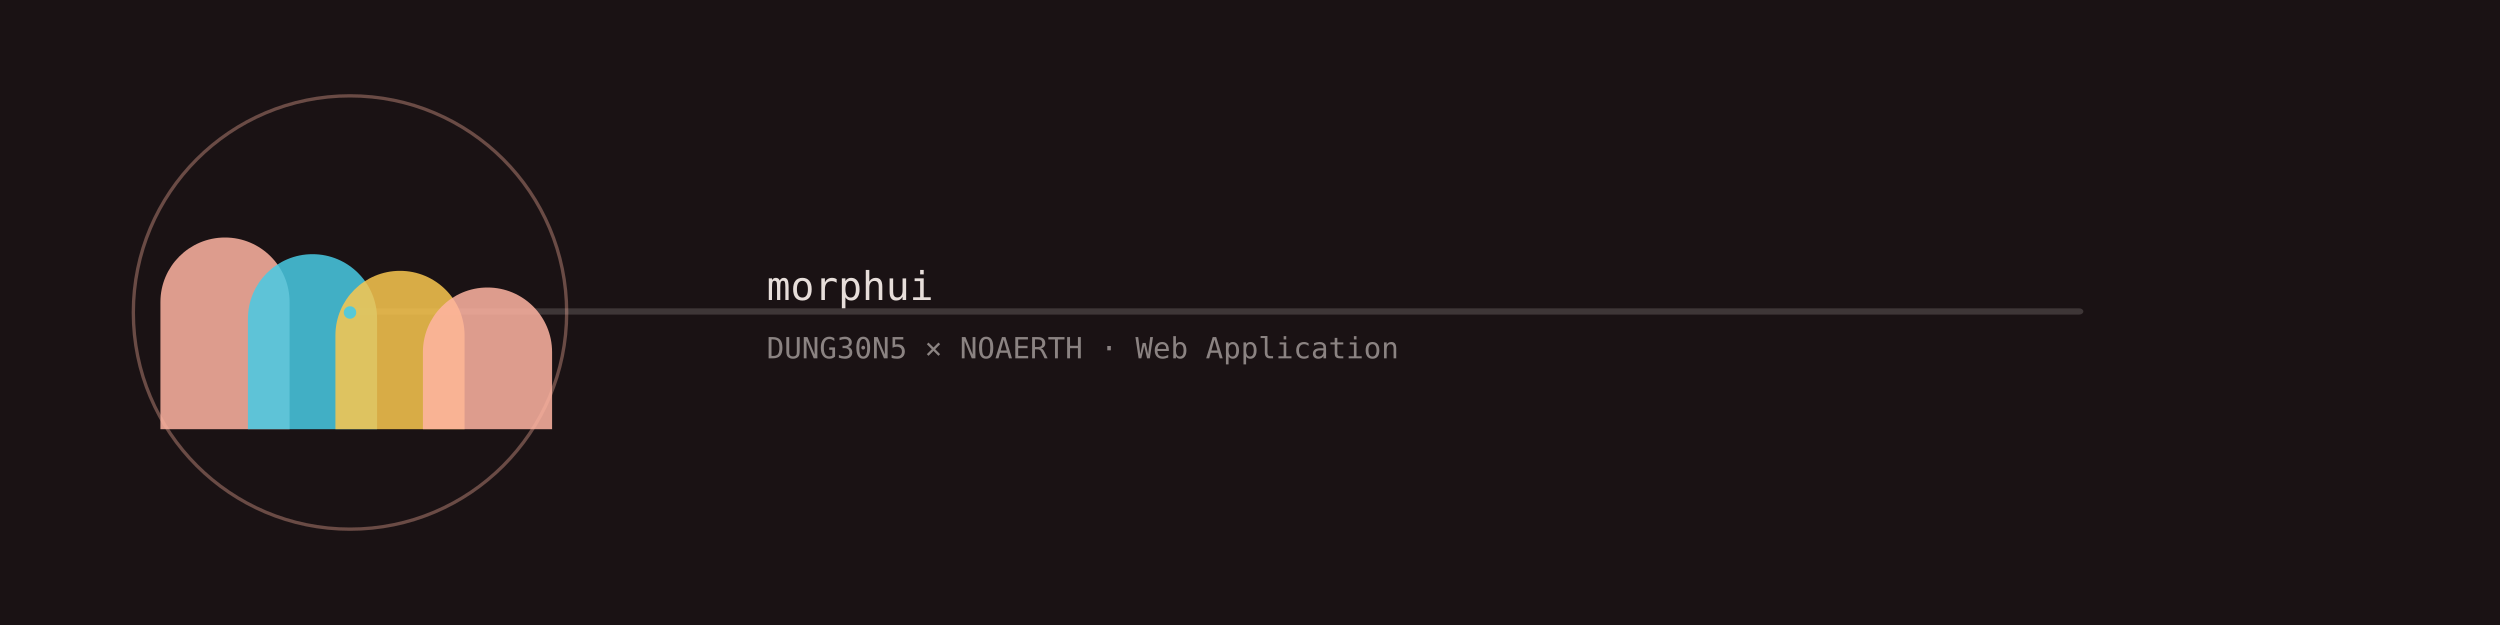
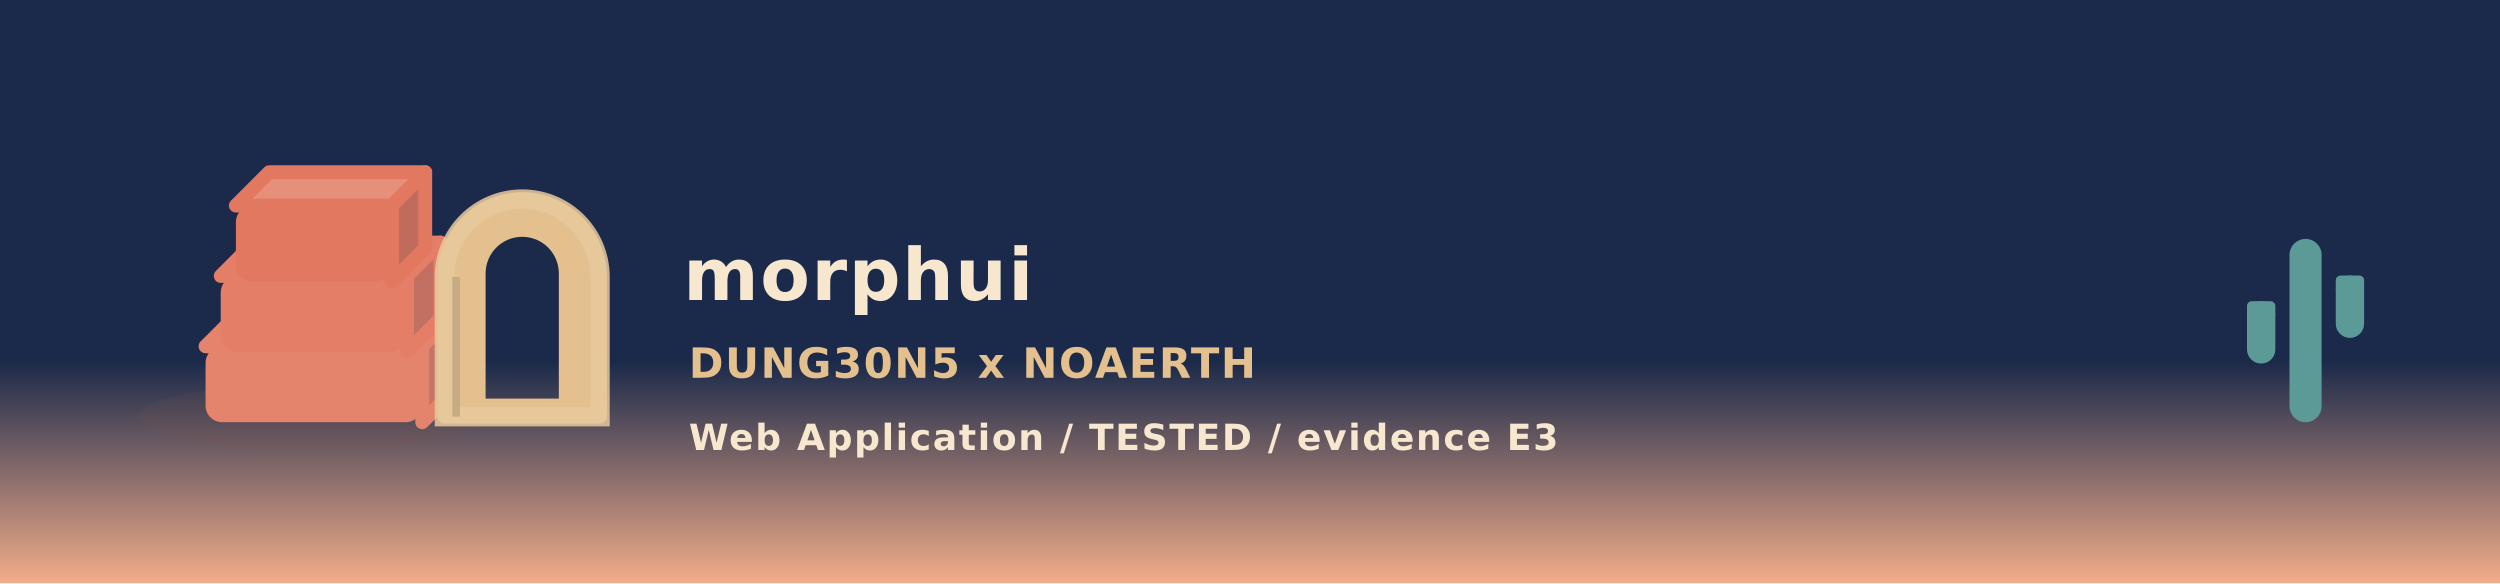
- <svg xmlns="http://www.w3.org/2000/svg" viewBox="0 0 1200 300" width="1200" height="300" role="img" aria-label="morphui identity object">
-   <rect width="1200" height="300" fill="#1a1214" />
-   <defs>
-     <linearGradient id="gft" x1="0" y1="0" x2="1" y2="1">
-       <stop offset="0%" stop-color="#ffb4a2" />
-       <stop offset="100%" stop-color="#48cae4" />
-     </linearGradient>
-   </defs>
-   <rect x="168.00" y="148.00" width="832.00" height="3.00" rx="2.00" fill="rgba(253,244,240,0.160)" opacity="1.00" />
-   <path d="M77.00,206.00 L77.00,145.00 A31.00,31.00 0 0 1 139.00,145.00 L139.00,206.00 Z" fill="rgba(255,180,162,0.850)" opacity="1.00" />
-   <path d="M119.00,206.00 L119.00,153.00 A31.00,31.00 0 0 1 181.00,153.00 L181.00,206.00 Z" fill="rgba(72,202,228,0.850)" opacity="1.00" />
-   <path d="M161.00,206.00 L161.00,161.00 A31.00,31.00 0 0 1 223.00,161.00 L223.00,206.00 Z" fill="rgba(249,199,79,0.850)" opacity="1.00" />
-   <path d="M203.00,206.00 L203.00,169.00 A31.00,31.00 0 0 1 265.00,169.00 L265.00,206.00 Z" fill="rgba(255,180,162,0.850)" opacity="1.00" />
+ <svg xmlns="http://www.w3.org/2000/svg" width="900" height="210" viewBox="0 0 900 210" role="img" aria-label="morphui - identity object">
+   <linearGradient id="skyf" x1="0" y1="0" x2="0" y2="1">
+     <stop offset="0" stop-color="#1b2a4a" />
+     <stop offset="0.62" stop-color="#1b2a4a" />
+     <stop offset="1" stop-color="#f3ad8a" />
+   </linearGradient>
+   <rect width="900" height="210" fill="url(#skyf)" />
+   <rect x="0" y="352" width="900" height="-142" fill="#e3c08d" />
+   <rect x="0" y="352" width="900" height="3" fill="#e6c596" />
+   <ellipse cx="112" cy="150" rx="62" ry="12" fill="rgba(138,90,68,0.11)" />
  <g>
-     <circle cx="168.00" cy="150.00" r="104.00" fill="none" stroke="rgba(255,180,162,0.350)" stroke-width="1.60" opacity="1.00" />
-     <animate attributeName="opacity" values="0.25;1.0;0.25" dur="17.1s" begin="0s" repeatCount="indefinite" />
+     <path d="M74,124.67 L152,124.67 L164,112.67 L86,112.67 Z" fill="#e99a82" stroke="#e5846c" stroke-width="5" stroke-linejoin="round" />
+     <path d="M152,124.67 L164,112.67 L164,140 L152,152 Z" fill="#c37566" stroke="#e5846c" stroke-width="5" stroke-linejoin="round" />
+     <rect x="74" y="124.67" width="78" height="27.33" rx="6" fill="#e5846c" />
+     <path d="M79.46,99.33 L146.54,99.33 L158.54,87.33 L91.46,87.33 Z" fill="#e8957d" stroke="#e47e66" stroke-width="5" stroke-linejoin="round" />
+     <path d="M146.54,99.33 L158.54,87.33 L158.54,114.67 L146.54,126.67 Z" fill="#c27061" stroke="#e47e66" stroke-width="5" stroke-linejoin="round" />
+     <rect x="79.46" y="99.33" width="67.08" height="27.33" rx="6" fill="#e47e66" />
+     <path d="M84.92,74 L141.08,74 L153.08,62 L96.92,62 Z" fill="#e79079" stroke="#e37861" stroke-width="5" stroke-linejoin="round" />
+     <path d="M141.08,74 L153.08,62 L153.08,89.33 L141.08,101.33 Z" fill="#c16b5d" stroke="#e37861" stroke-width="5" stroke-linejoin="round" />
+     <rect x="84.92" y="74" width="56.16" height="27.33" rx="6" fill="#e37861" />
+     <animate attributeName="opacity" values="0.72;1;0.72" dur="6s" begin="0s" repeatCount="indefinite" />
  </g>
-   <circle cx="168" cy="150" r="3" fill="rgba(72,202,228,0.900)">
-     <animate attributeName="opacity" values="0.35;0.95;0.35" dur="17.1s" begin="0s" repeatCount="indefinite" />
-   </circle>
-   <text x="368" y="144" font-family="ui-monospace,Menlo,monospace" font-size="19" fill="rgba(253,244,240,0.900)">morphui</text>
-   <text x="368" y="172" font-family="ui-monospace,Menlo,monospace" font-size="14" fill="rgba(253,244,240,0.500)">DUNG30N5 × NOAERTH · Web Application</text>
+   <path d="M160,150 L160,99.68 A28,28 0 0 1 216,99.68 L216,150 Z M172.32,146 L172.32,98.43 A15.68,15.68 0 0 1 203.68,98.43 L203.68,146 Z" fill="#e3c08d" fill-rule="evenodd" stroke="#e3c08d" stroke-width="5" stroke-linejoin="round" />
+   <path d="M160,150 L160,99.68 A28,28 0 0 1 216,99.68 L216,150 Z" fill="none" stroke="#e8c99d" stroke-width="7" stroke-linecap="round" opacity="0.85" />
+   <rect x="162.8" y="99.68" width="2.8" height="50.32" fill="#c7ab84" />
+   <text x="246" y="108" font-family="Verdana,DejaVu Sans,sans-serif" font-size="26" font-weight="700" letter-spacing="0.6" fill="#f6e7ce" text-anchor="start">morphui</text>
+   <text x="248" y="136" font-family="Verdana,DejaVu Sans,sans-serif" font-size="15" font-weight="700" letter-spacing="0.6" fill="#e3c08d" text-anchor="start">DUNG30N5 x NOAERTH</text>
+   <text x="248" y="162" font-family="Verdana,DejaVu Sans,sans-serif" font-size="13" font-weight="700" letter-spacing="0.6" fill="#f6e7ce" text-anchor="start">Web Application  /  TESTED  /  evidence E3</text>
+   <rect x="824.22" y="86" width="11.56" height="66" rx="5.78" fill="#5b9a97" />
+   <rect x="808.92" y="108.44" width="10.2" height="22.44" rx="5.1" fill="#5b9a97" />
+   <rect x="808.92" y="108.44" width="10.2" height="6.6" rx="1.7" fill="#5b9a97" />
+   <rect x="840.88" y="99.2" width="10.2" height="22.44" rx="5.1" fill="#5b9a97" />
+   <rect x="840.88" y="99.2" width="10.2" height="6.6" rx="1.7" fill="#5b9a97" />
</svg>
